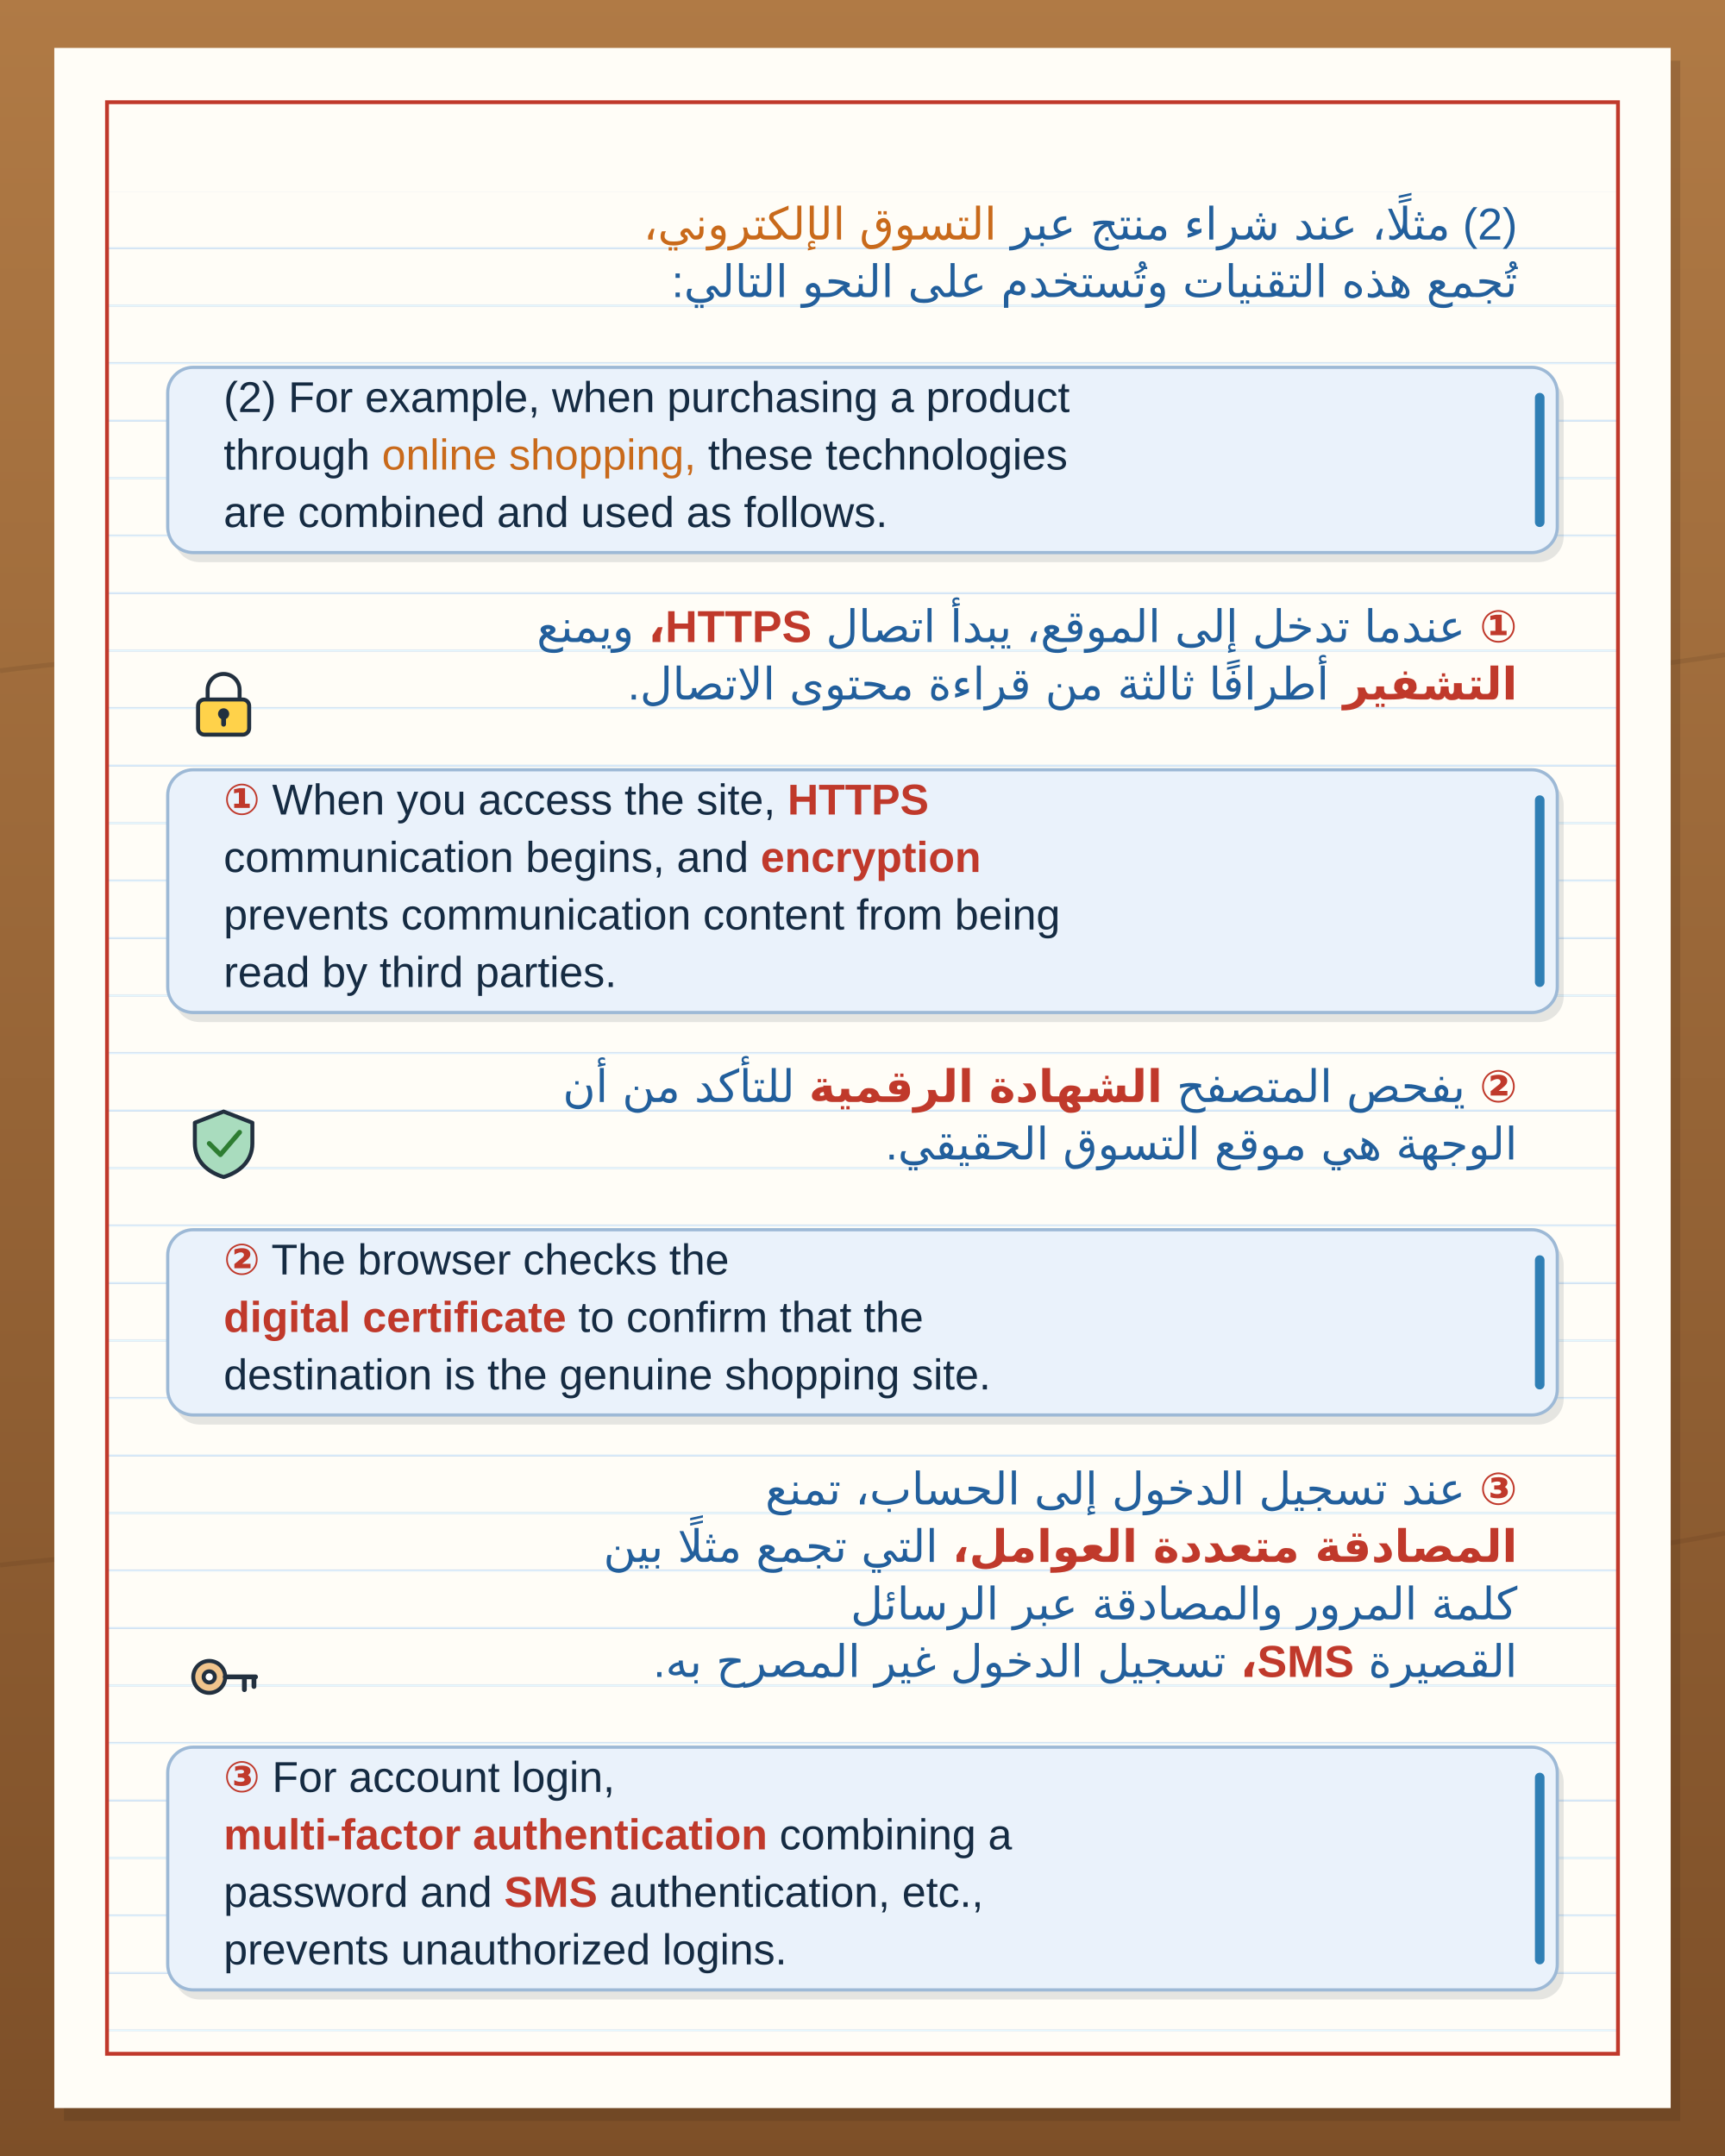
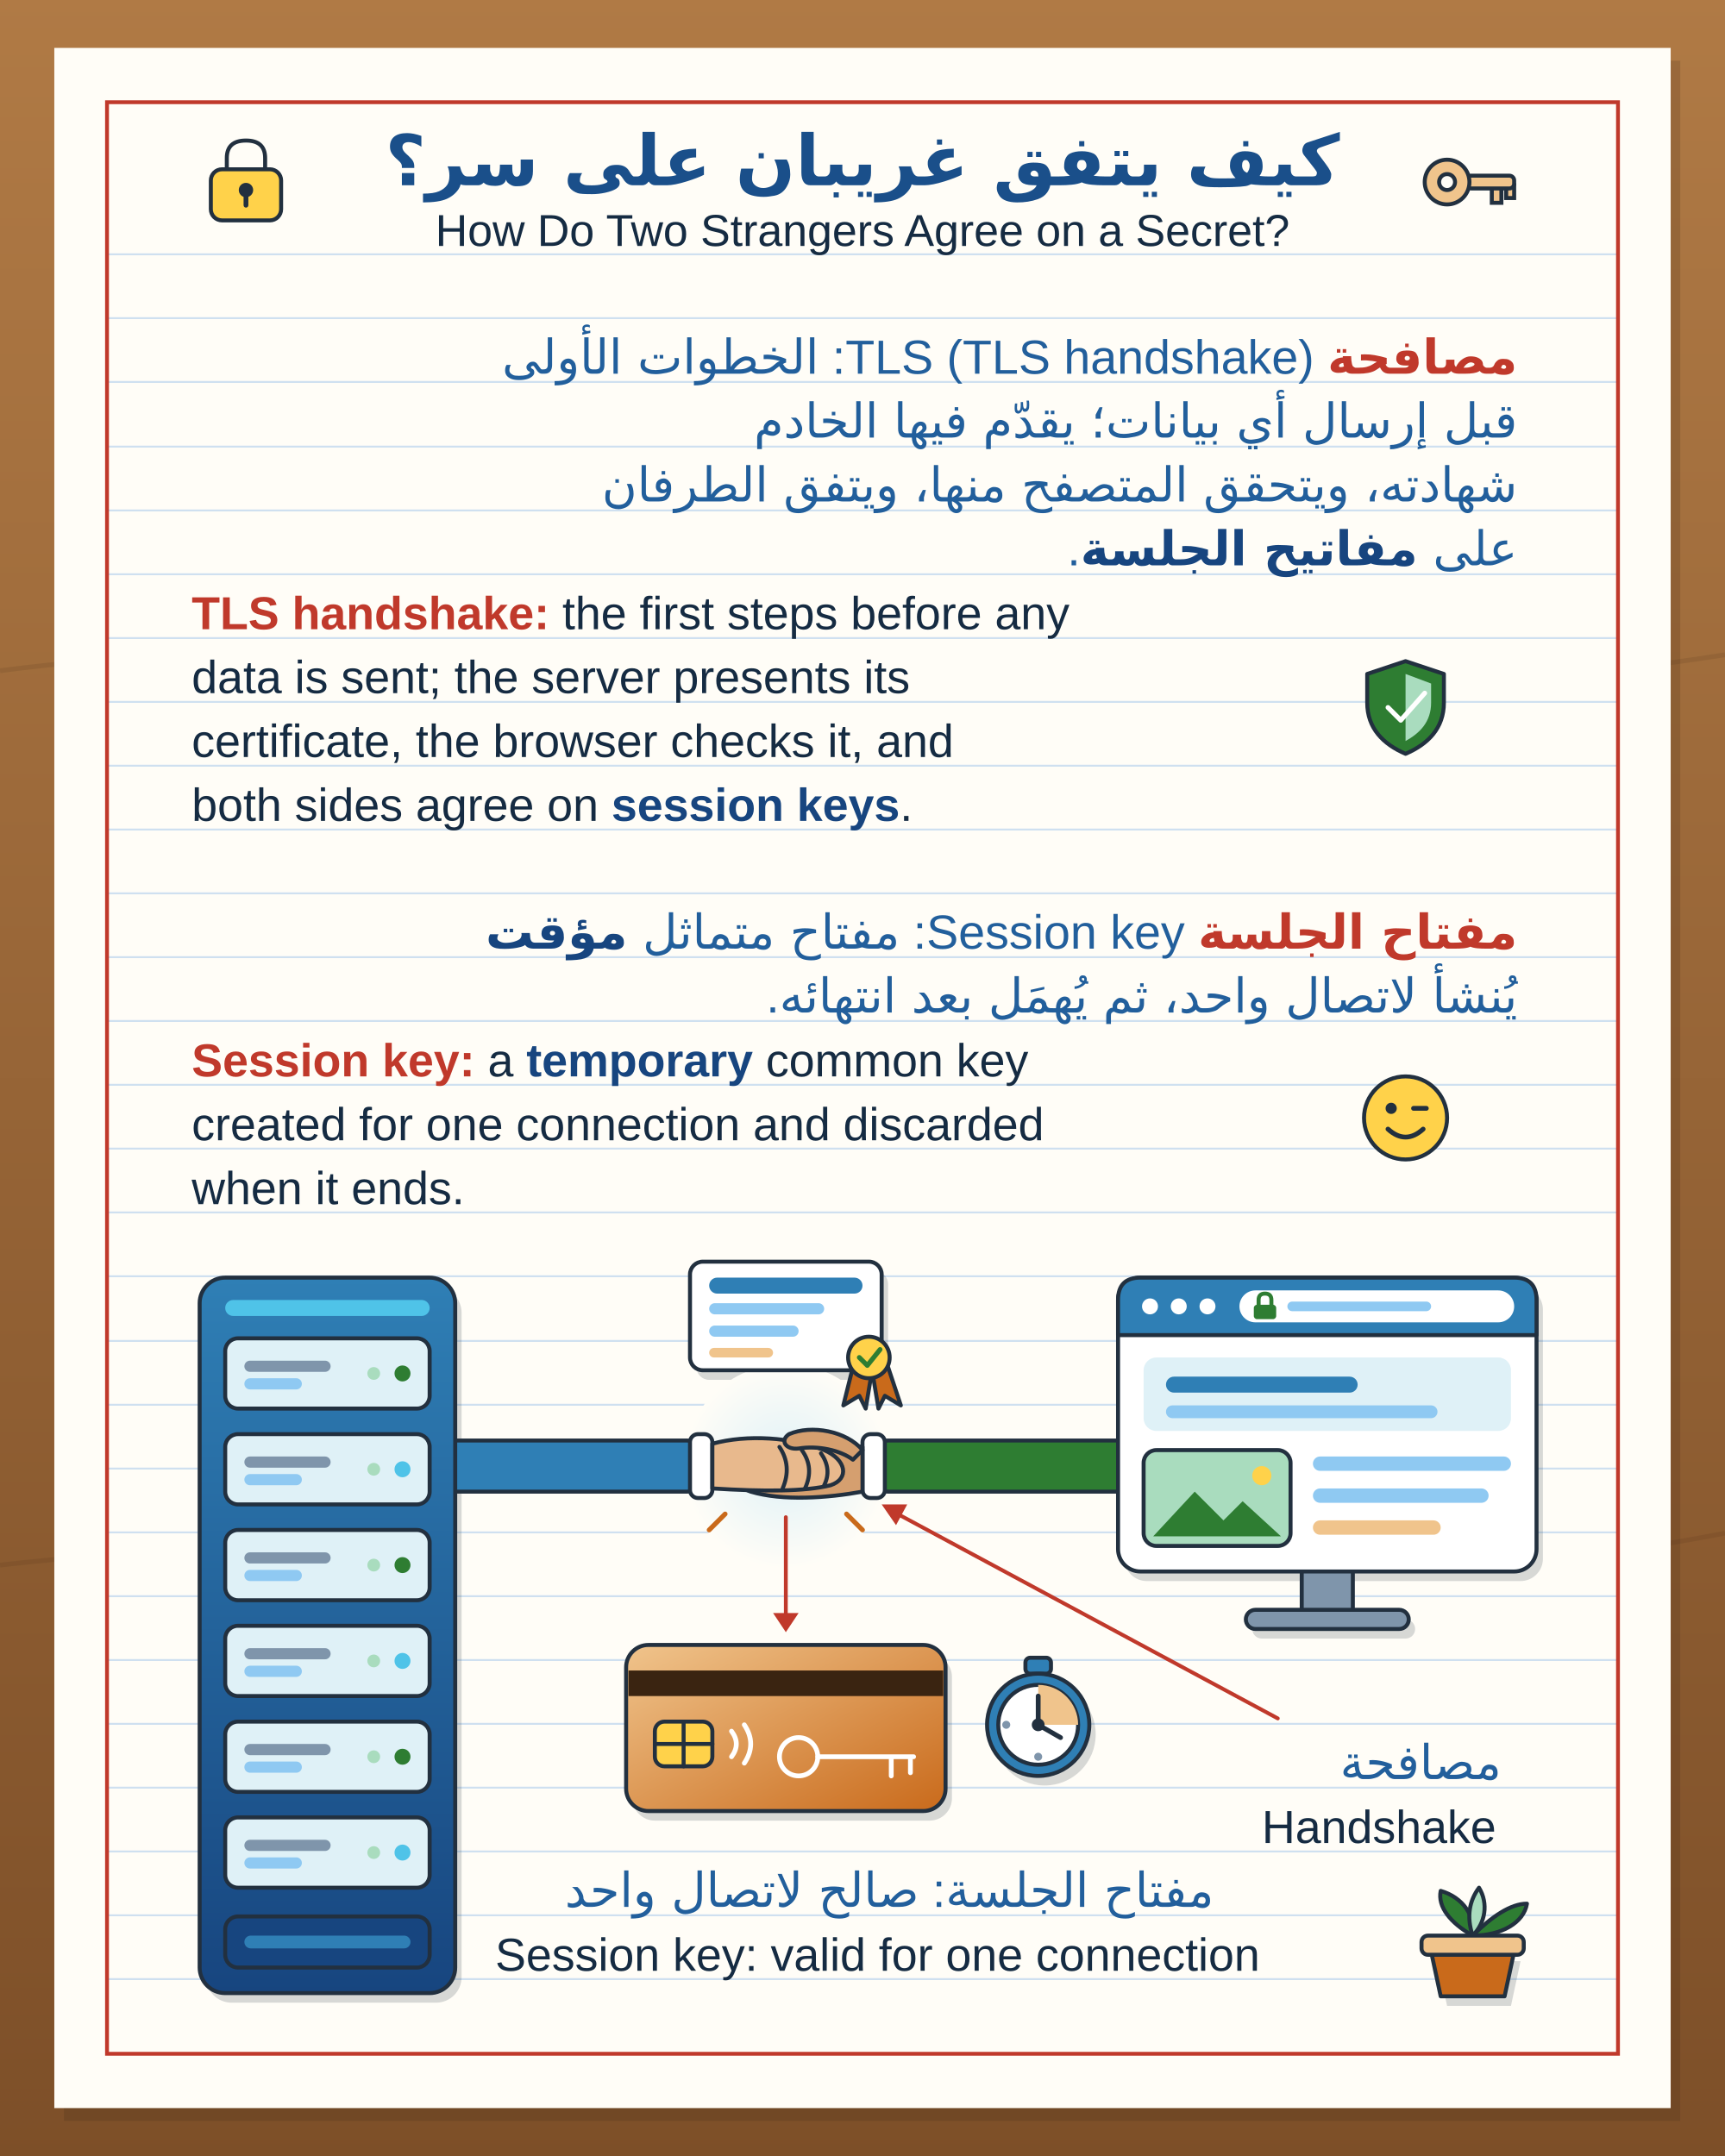
<svg xmlns="http://www.w3.org/2000/svg" width="1080" height="1350" viewBox="0 0 1080 1350" preserveAspectRatio="xMidYMid meet" style="width:100%;height:auto;max-width:1080px;display:block;margin:0 auto;">
  <defs>
    <linearGradient id="pmDesk" x1="0" y1="0" x2="0" y2="1">
      <stop offset="0" stop-color="#b07a45" />
      <stop offset="1" stop-color="#7d4f28" />
    </linearGradient>
-     <pattern id="pmRules" x="0" y="120" width="1080" height="36" patternUnits="userSpaceOnUse">
-       <line x1="0" y1="35.5" x2="1080" y2="35.5" stroke="#cfe0f0" stroke-width="1.4" />
+     <pattern id="pmRules" x="0" y="120" width="1080" height="40" patternUnits="userSpaceOnUse">
+       <line x1="0" y1="39.5" x2="1080" y2="39.5" stroke="#cfe0f0" stroke-width="1.4" />
    </pattern>
  </defs>
  <rect x="0" y="0" width="1080" height="1350" fill="url(#pmDesk)" />
  <path d="M0 420 C 300 380, 700 470, 1080 410" fill="none" stroke="#3a2411" stroke-width="3" opacity=".12" />
  <path d="M0 980 C 350 940, 720 1030, 1080 960" fill="none" stroke="#3a2411" stroke-width="3" opacity=".12" />
  <rect x="40" y="38" width="1012" height="1290" fill="#3a2411" opacity=".18" />
  <rect x="34" y="30" width="1012" height="1290" fill="#fffdf7" />
  <rect x="67" y="120" width="946" height="1152" fill="url(#pmRules)" />
  <rect x="67" y="64" width="946" height="1222" fill="none" stroke="#c0392b" stroke-width="2.4" />
-   <rect x="109" y="236" width="870" height="116" rx="16" fill="#22303f" opacity=".12" />
-   <rect x="109" y="488" width="870" height="152" rx="16" fill="#22303f" opacity=".12" />
-   <rect x="109" y="776" width="870" height="116" rx="16" fill="#22303f" opacity=".12" />
-   <rect x="109" y="1100" width="870" height="152" rx="16" fill="#22303f" opacity=".12" />
-   <rect x="105" y="230" width="870" height="116" rx="16" fill="#eaf2fb" stroke="#9db9d6" stroke-width="2" />
-   <rect x="961" y="246" width="6" height="84" rx="3" fill="#2f7fb5" />
-   <rect x="105" y="482" width="870" height="152" rx="16" fill="#eaf2fb" stroke="#9db9d6" stroke-width="2" />
-   <rect x="961" y="498" width="6" height="120" rx="3" fill="#2f7fb5" />
-   <rect x="105" y="770" width="870" height="116" rx="16" fill="#eaf2fb" stroke="#9db9d6" stroke-width="2" />
-   <rect x="961" y="786" width="6" height="84" rx="3" fill="#2f7fb5" />
-   <rect x="105" y="1094" width="870" height="152" rx="16" fill="#eaf2fb" stroke="#9db9d6" stroke-width="2" />
-   <rect x="961" y="1110" width="6" height="120" rx="3" fill="#2f7fb5" />
-   <g transform="translate(118 418)">
-     <path d="M12 20 V14 A10 10 0 0 1 32 14 V20" fill="none" stroke="#22303f" stroke-width="2.5" stroke-linecap="round" stroke-linejoin="round" />
-     <rect x="6" y="20" width="32" height="22" rx="4" fill="#ffd24a" stroke="#22303f" stroke-width="2.5" stroke-linejoin="round" />
-     <circle cx="22" cy="29" r="3.5" fill="#22303f" />
-     <rect x="20.5" y="30" width="3" height="7" rx="1.5" fill="#22303f" />
+   <g>
+     <defs>
+       <linearGradient id="ilRack" x1="0" y1="0" x2="0" y2="1">
+         <stop offset="0" stop-color="#2f7fb5" />
+         <stop offset="1" stop-color="#17457f" />
+       </linearGradient>
+       <linearGradient id="ilCard" x1="0" y1="0" x2="1" y2="1">
+         <stop offset="0" stop-color="#f0c48c" />
+         <stop offset="1" stop-color="#c96a1b" />
+       </linearGradient>
+       <radialGradient id="ilHalo" cx="0.5" cy="0.5" r="0.5">
+         <stop offset="0" stop-color="#dff1f7" />
+         <stop offset="1" stop-color="#fffdf7" />
+       </radialGradient>
+     </defs>
+     <rect x="129" y="806" width="160" height="448" rx="16" fill="#22303f" opacity=".18" />
+     <rect x="704" y="806" width="262" height="184" rx="14" fill="#22303f" opacity=".18" />
+     <rect x="784" y="1014" width="102" height="12" rx="6" fill="#22303f" opacity=".18" />
+     <rect x="436" y="796" width="120" height="68" rx="8" fill="#22303f" opacity=".18" />
+     <rect x="396" y="1036" width="200" height="104" rx="14" fill="#22303f" opacity=".18" />
+     <circle cx="654" cy="1086" r="32" fill="#22303f" opacity=".18" />
+     <polygon points="900,1228 952,1228 946,1256 906,1256" fill="#22303f" opacity=".18" />
+     <circle cx="492" cy="918" r="64" fill="url(#ilHalo)" />
+     <rect x="270" y="902" width="176" height="32" rx="16" fill="#2f7fb5" stroke="#22303f" stroke-width="2.5" stroke-linejoin="round" />
+     <rect x="540" y="902" width="176" height="32" rx="16" fill="#2e7d32" stroke="#22303f" stroke-width="2.5" stroke-linejoin="round" />
+     <rect x="125" y="800" width="160" height="448" rx="16" fill="url(#ilRack)" stroke="#22303f" stroke-width="2.5" stroke-linejoin="round" />
+     <rect x="141" y="814" width="128" height="10" rx="5" fill="#4fc3e8" />
+     <rect x="141" y="838" width="128" height="44" rx="8" fill="#dff1f7" stroke="#22303f" stroke-width="2.5" />
+     <rect x="141" y="898" width="128" height="44" rx="8" fill="#dff1f7" stroke="#22303f" stroke-width="2.5" />
+     <rect x="141" y="958" width="128" height="44" rx="8" fill="#dff1f7" stroke="#22303f" stroke-width="2.5" />
+     <rect x="141" y="1018" width="128" height="44" rx="8" fill="#dff1f7" stroke="#22303f" stroke-width="2.5" />
+     <rect x="141" y="1078" width="128" height="44" rx="8" fill="#dff1f7" stroke="#22303f" stroke-width="2.5" />
+     <rect x="141" y="1138" width="128" height="44" rx="8" fill="#dff1f7" stroke="#22303f" stroke-width="2.5" />
+     <rect x="153" y="852" width="54" height="7" rx="3.5" fill="#7f95ab" />
+     <rect x="153" y="863" width="36" height="7" rx="3.5" fill="#8fc9f2" />
+     <rect x="153" y="912" width="54" height="7" rx="3.5" fill="#7f95ab" />
+     <rect x="153" y="923" width="36" height="7" rx="3.5" fill="#8fc9f2" />
+     <rect x="153" y="972" width="54" height="7" rx="3.5" fill="#7f95ab" />
+     <rect x="153" y="983" width="36" height="7" rx="3.5" fill="#8fc9f2" />
+     <rect x="153" y="1032" width="54" height="7" rx="3.5" fill="#7f95ab" />
+     <rect x="153" y="1043" width="36" height="7" rx="3.5" fill="#8fc9f2" />
+     <rect x="153" y="1092" width="54" height="7" rx="3.5" fill="#7f95ab" />
+     <rect x="153" y="1103" width="36" height="7" rx="3.5" fill="#8fc9f2" />
+     <rect x="153" y="1152" width="54" height="7" rx="3.5" fill="#7f95ab" />
+     <rect x="153" y="1163" width="36" height="7" rx="3.5" fill="#8fc9f2" />
+     <circle cx="234" cy="860" r="4" fill="#a9dcbe" />
+     <circle cx="252" cy="860" r="5" fill="#2e7d32" />
+     <circle cx="234" cy="920" r="4" fill="#a9dcbe" />
+     <circle cx="252" cy="920" r="5" fill="#4fc3e8" />
+     <circle cx="234" cy="980" r="4" fill="#a9dcbe" />
+     <circle cx="252" cy="980" r="5" fill="#2e7d32" />
+     <circle cx="234" cy="1040" r="4" fill="#a9dcbe" />
+     <circle cx="252" cy="1040" r="5" fill="#4fc3e8" />
+     <circle cx="234" cy="1100" r="4" fill="#a9dcbe" />
+     <circle cx="252" cy="1100" r="5" fill="#2e7d32" />
+     <circle cx="234" cy="1160" r="4" fill="#a9dcbe" />
+     <circle cx="252" cy="1160" r="5" fill="#4fc3e8" />
+     <rect x="141" y="1200" width="128" height="32" rx="8" fill="#17457f" stroke="#22303f" stroke-width="2.5" />
+     <rect x="153" y="1212" width="104" height="8" rx="4" fill="#2f7fb5" />
+     <rect x="815" y="982" width="32" height="28" fill="#7f95ab" stroke="#22303f" stroke-width="2.5" />
+     <rect x="780" y="1008" width="102" height="12" rx="6" fill="#7f95ab" stroke="#22303f" stroke-width="2.5" />
+     <rect x="700" y="800" width="262" height="184" rx="14" fill="#ffffff" stroke="#22303f" stroke-width="2.5" stroke-linejoin="round" />
+     <path d="M714 800 H948 Q962 800 962 814 V836 H700 V814 Q700 800 714 800 Z" fill="#2f7fb5" stroke="#22303f" stroke-width="2.5" stroke-linejoin="round" />
+     <circle cx="720" cy="818" r="5" fill="#ffffff" />
+     <circle cx="738" cy="818" r="5" fill="#ffffff" />
+     <circle cx="756" cy="818" r="5" fill="#ffffff" />
+     <rect x="776" y="808" width="172" height="20" rx="10" fill="#ffffff" />
+     <path d="M788 818 V814 Q788 810 792 810 Q796 810 796 814 V818" fill="none" stroke="#2e7d32" stroke-width="2.5" stroke-linecap="round" />
+     <rect x="785" y="817" width="14" height="9" rx="2" fill="#2e7d32" />
+     <rect x="806" y="815" width="90" height="6" rx="3" fill="#8fc9f2" />
+     <rect x="716" y="850" width="230" height="46" rx="8" fill="#dff1f7" />
+     <rect x="730" y="862" width="120" height="10" rx="5" fill="#2f7fb5" />
+     <rect x="730" y="880" width="170" height="8" rx="4" fill="#8fc9f2" />
+     <rect x="716" y="908" width="92" height="60" rx="8" fill="#a9dcbe" stroke="#22303f" stroke-width="2.5" />
+     <path d="M722 962 L748 934 L766 952 L778 940 L802 962 Z" fill="#2e7d32" />
+     <circle cx="790" cy="924" r="6" fill="#ffd24a" />
+     <rect x="822" y="912" width="124" height="9" rx="4.5" fill="#8fc9f2" />
+     <rect x="822" y="932" width="110" height="9" rx="4.5" fill="#8fc9f2" />
+     <rect x="822" y="952" width="80" height="9" rx="4.5" fill="#f0c48c" />
+     <rect x="432" y="898" width="14" height="40" rx="5" fill="#ffffff" stroke="#22303f" stroke-width="2.5" />
+     <rect x="540" y="898" width="14" height="40" rx="5" fill="#ffffff" stroke="#22303f" stroke-width="2.5" />
+     <path d="M540 906 C516 902 488 904 468 912 C456 918 458 930 470 934 C490 940 518 938 540 934 Z" fill="#d59f6f" stroke="#22303f" stroke-width="2.5" stroke-linejoin="round" />
+     <path d="M446 904 C468 898 496 900 516 908 C530 914 532 926 520 930 C504 934 478 934 446 932 Z" fill="#e8b98d" stroke="#22303f" stroke-width="2.5" stroke-linejoin="round" />
+     <path d="M488 906 Q496 918 490 932 M502 908 Q510 919 504 932 M514 910 Q521 920 516 930" fill="none" stroke="#22303f" stroke-width="2.5" stroke-linecap="round" />
+     <path d="M540 908 C530 896 508 892 494 898 C488 902 492 908 500 907 C512 905 526 908 534 914 Z" fill="#d59f6f" stroke="#22303f" stroke-width="2.5" stroke-linejoin="round" />
+     <path d="M454 948 L444 958 M530 948 L540 958" fill="none" stroke="#c96a1b" stroke-width="3" stroke-linecap="round" />
+     <rect x="432" y="790" width="120" height="68" rx="8" fill="#ffffff" stroke="#22303f" stroke-width="2.5" />
+     <rect x="444" y="800" width="96" height="10" rx="5" fill="#2f7fb5" />
+     <rect x="444" y="816" width="72" height="7" rx="3.5" fill="#8fc9f2" />
+     <rect x="444" y="830" width="56" height="7" rx="3.5" fill="#8fc9f2" />
+     <rect x="444" y="844" width="40" height="6" rx="3" fill="#f0c48c" />
+     <polygon points="534,856 528,880 538,874 542,882 546,858" fill="#c96a1b" stroke="#22303f" stroke-width="2.5" stroke-linejoin="round" />
+     <polygon points="546,858 550,882 554,874 564,880 556,856" fill="#c96a1b" stroke="#22303f" stroke-width="2.5" stroke-linejoin="round" />
+     <circle cx="544" cy="850" r="13" fill="#ffd24a" stroke="#22303f" stroke-width="2.5" />
+     <path d="M538 850 L543 855 L551 845" fill="none" stroke="#2e7d32" stroke-width="3" stroke-linecap="round" stroke-linejoin="round" />
+     <path d="M492 950 V1010" fill="none" stroke="#c0392b" stroke-width="2.4" stroke-linecap="round" />
+     <polygon points="484,1010 500,1010 492,1022" fill="#c0392b" />
+     <rect x="392" y="1030" width="200" height="104" rx="14" fill="url(#ilCard)" stroke="#22303f" stroke-width="2.5" />
+     <rect x="393.5" y="1046" width="197" height="16" fill="#3a2411" />
+     <rect x="410" y="1078" width="36" height="28" rx="6" fill="#ffd24a" stroke="#22303f" stroke-width="2.5" />
+     <path d="M410 1092 H446 M428 1078 V1106" fill="none" stroke="#22303f" stroke-width="2.5" stroke-linecap="round" />
+     <path d="M458 1084 Q464 1092 458 1100 M466 1080 Q474 1092 466 1104" fill="none" stroke="#ffffff" stroke-width="3" stroke-linecap="round" />
+     <circle cx="500" cy="1100" r="12" fill="none" stroke="#ffffff" stroke-width="3" />
+     <path d="M512 1100 H572 M558 1100 V1112 M570 1100 V1110" fill="none" stroke="#ffffff" stroke-width="3" stroke-linecap="round" />
+     <rect x="642" y="1038" width="16" height="10" rx="3" fill="#2f7fb5" stroke="#22303f" stroke-width="2.5" />
+     <circle cx="650" cy="1080" r="32" fill="#2f7fb5" stroke="#22303f" stroke-width="2.5" />
+     <circle cx="650" cy="1080" r="25" fill="#ffffff" stroke="#22303f" stroke-width="2.5" />
+     <path d="M650 1080 V1055 A25 25 0 0 1 675 1080 Z" fill="#f0c48c" />
+     <circle cx="650" cy="1100" r="2.5" fill="#7f95ab" />
+     <circle cx="630" cy="1080" r="2.5" fill="#7f95ab" />
+     <path d="M650 1080 V1062 M650 1080 L664 1088" fill="none" stroke="#22303f" stroke-width="3" stroke-linecap="round" />
+     <circle cx="650" cy="1080" r="4" fill="#22303f" />
+     <path d="M922 1212 C908 1204 900 1194 902 1184 C916 1188 924 1200 922 1212 Z" fill="#2e7d32" stroke="#22303f" stroke-width="2.5" stroke-linejoin="round" />
+     <path d="M922 1212 C934 1200 946 1192 956 1192 C954 1204 940 1212 922 1212 Z" fill="#2e7d32" stroke="#22303f" stroke-width="2.5" stroke-linejoin="round" />
+     <path d="M922 1212 C918 1200 920 1190 926 1182 C932 1192 930 1204 922 1212 Z" fill="#a9dcbe" stroke="#22303f" stroke-width="2.5" stroke-linejoin="round" />
+     <polygon points="896,1222 948,1222 942,1250 902,1250" fill="#c96a1b" stroke="#22303f" stroke-width="2.5" stroke-linejoin="round" />
+     <rect x="890" y="1212" width="64" height="12" rx="4" fill="#f0c48c" stroke="#22303f" stroke-width="2.5" />
+     <path d="M800 1076 L562 948" fill="none" stroke="#c0392b" stroke-width="2.4" stroke-linecap="round" />
+     <polygon points="552,942 568,942 561,955" fill="#c0392b" />
  </g>
-   <g transform="translate(118 694)">
-     <path d="M22 2 L40 9 V22 C40 33 32 40 22 43 C12 40 4 33 4 22 V9 Z" fill="#a9dcbe" stroke="#22303f" stroke-width="2.5" stroke-linecap="round" stroke-linejoin="round" />
-     <path d="M13 22 L20 29 L32 15" fill="none" stroke="#2e7d32" stroke-width="3" stroke-linecap="round" stroke-linejoin="round" />
+   <g transform="translate(126 82)">
+     <path d="M16 24 V17 Q16 6 28 6 Q40 6 40 17 V24" fill="none" stroke="#22303f" stroke-width="2.5" stroke-linecap="round" />
+     <rect x="6" y="24" width="44" height="32" rx="7" fill="#ffd24a" stroke="#22303f" stroke-width="2.5" />
+     <circle cx="28" cy="37" r="4.5" fill="#22303f" />
+     <rect x="26.5" y="39" width="3" height="9" rx="1.5" fill="#22303f" />
  </g>
-   <g transform="translate(118 1028)">
-     <circle cx="13" cy="22" r="10" fill="#f0c48c" stroke="#22303f" stroke-width="2.5" />
-     <circle cx="13" cy="22" r="3.5" fill="#ffffff" stroke="#22303f" stroke-width="2.5" />
-     <path d="M23 22 H42 M35 22 V30 M41 22 V28" fill="none" stroke="#22303f" stroke-width="3" stroke-linecap="round" stroke-linejoin="round" />
+   <g transform="translate(890 96)">
+     <rect x="44" y="20" width="6" height="11" fill="#f0c48c" stroke="#22303f" stroke-width="2.5" />
+     <rect x="53" y="20" width="5" height="8" fill="#f0c48c" stroke="#22303f" stroke-width="2.5" />
+     <rect x="28" y="14" width="30" height="8" rx="3" fill="#f0c48c" stroke="#22303f" stroke-width="2.5" />
+     <circle cx="16" cy="18" r="14" fill="#f0c48c" stroke="#22303f" stroke-width="2.5" />
+     <circle cx="16" cy="18" r="5" fill="#fffdf7" stroke="#22303f" stroke-width="2.5" />
  </g>
-   <text x="950" y="150" direction="rtl" unicode-bidi="plaintext" text-anchor="start" font-family="Tahoma, Arial, Segoe UI, sans-serif" font-size="28" fill="#225f9c">
-     <tspan x="950" dy="0">(2) مثلًا، عند شراء منتج عبر <tspan fill="#c96a1b">التسوق الإلكتروني،</tspan>
+   <g transform="translate(852 412)">
+     <path d="M28 2 L52 10 V28 C52 44 42 54 28 60 C14 54 4 44 4 28 V10 Z" fill="#2e7d32" stroke="#22303f" stroke-width="2.5" stroke-linejoin="round" />
+     <path d="M28 10 L44 16 V28 C44 40 37 47 28 52 Z" fill="#a9dcbe" />
+     <path d="M17 31 L25 39 L40 22" fill="none" stroke="#ffffff" stroke-width="3" stroke-linecap="round" stroke-linejoin="round" />
+   </g>
+   <g transform="translate(880 700)">
+     <circle cx="0" cy="0" r="26" fill="#ffd24a" stroke="#22303f" stroke-width="2.5" />
+     <circle cx="-9" cy="-6" r="3.5" fill="#22303f" />
+     <path d="M 5 -6 L 13 -6" fill="none" stroke="#22303f" stroke-width="3" stroke-linecap="round" />
+     <path d="M -11 7 Q 0 17 11 7" fill="none" stroke="#22303f" stroke-width="3" stroke-linecap="round" />
+   </g>
+   <text x="540" y="116" direction="rtl" unicode-bidi="plaintext" text-anchor="middle" font-family="Tahoma, Arial, Segoe UI, sans-serif" font-size="44" font-weight="bold" fill="#1a4f8a">كيف يتفق غريبان على سر؟</text>
+   <text x="540" y="154" direction="ltr" unicode-bidi="plaintext" text-anchor="middle" font-family="Segoe Print, Comic Sans MS, Arial, sans-serif" font-size="28" font-weight="normal" fill="#152b42">How Do Two Strangers Agree on a Secret?</text>
+   <text x="950" y="234" direction="rtl" unicode-bidi="plaintext" text-anchor="start" font-family="Tahoma, Arial, Segoe UI, sans-serif" font-size="30" fill="#225f9c">
+     <tspan x="950" dy="0">
+       <tspan font-weight="bold" fill="#c0392b">مصافحة</tspan> TLS (TLS handshake): الخطوات الأولى</tspan>
+     <tspan x="950" dy="40">قبل إرسال أي بيانات؛ يقدّم فيها الخادم</tspan>
+     <tspan x="950" dy="40">شهادته، ويتحقق المتصفح منها، ويتفق الطرفان</tspan>
+     <tspan x="950" dy="40">على <tspan font-weight="bold" fill="#17457f">مفاتيح الجلسة</tspan>.</tspan>
+   </text>
+   <text x="120" y="394" direction="ltr" unicode-bidi="plaintext" text-anchor="start" font-family="Segoe Print, Comic Sans MS, Arial, sans-serif" font-size="29" fill="#152b42">
+     <tspan x="120" dy="0">
+       <tspan font-weight="bold" fill="#c0392b">TLS handshake:</tspan> the first steps before any</tspan>
+     <tspan x="120" dy="40">data is sent; the server presents its</tspan>
+     <tspan x="120" dy="40">certificate, the browser checks it, and</tspan>
+     <tspan x="120" dy="40">both sides agree on <tspan font-weight="bold" fill="#17457f">session keys</tspan>.</tspan>
+   </text>
+   <text x="950" y="594" direction="rtl" unicode-bidi="plaintext" text-anchor="start" font-family="Tahoma, Arial, Segoe UI, sans-serif" font-size="30" fill="#225f9c">
+     <tspan x="950" dy="0">
+       <tspan font-weight="bold" fill="#c0392b">مفتاح الجلسة</tspan> Session key: مفتاح متماثل <tspan font-weight="bold" fill="#17457f">مؤقت</tspan>
    </tspan>
-     <tspan x="950" dy="36">تُجمع هذه التقنيات وتُستخدم على النحو التالي:</tspan>
+     <tspan x="950" dy="40">يُنشأ لاتصال واحد، ثم يُهمَل بعد انتهائه.</tspan>
  </text>
-   <text x="140" y="258" direction="ltr" unicode-bidi="plaintext" text-anchor="start" font-family="Segoe Print, Comic Sans MS, Arial, sans-serif" font-size="27" fill="#152b42">
-     <tspan x="140" dy="0">(2) For example, when purchasing a product</tspan>
-     <tspan x="140" dy="36">through <tspan fill="#c96a1b">online shopping,</tspan> these technologies</tspan>
-     <tspan x="140" dy="36">are combined and used as follows.</tspan>
+   <text x="120" y="674" direction="ltr" unicode-bidi="plaintext" text-anchor="start" font-family="Segoe Print, Comic Sans MS, Arial, sans-serif" font-size="29" fill="#152b42">
+     <tspan x="120" dy="0">
+       <tspan font-weight="bold" fill="#c0392b">Session key:</tspan> a <tspan font-weight="bold" fill="#17457f">temporary</tspan> common key</tspan>
+     <tspan x="120" dy="40">created for one connection and discarded</tspan>
+     <tspan x="120" dy="40">when it ends.</tspan>
  </text>
-   <text x="950" y="402" direction="rtl" unicode-bidi="plaintext" text-anchor="start" font-family="Tahoma, Arial, Segoe UI, sans-serif" font-size="28" fill="#225f9c">
-     <tspan x="950" dy="0">
-       <tspan font-weight="bold" fill="#c0392b">①</tspan> عندما تدخل إلى الموقع، يبدأ اتصال <tspan font-weight="bold" fill="#c0392b">HTTPS،</tspan> ويمنع</tspan>
-     <tspan x="950" dy="36">
-       <tspan font-weight="bold" fill="#c0392b">التشفير</tspan> أطرافًا ثالثة من قراءة محتوى الاتصال.</tspan>
-   </text>
-   <text x="140" y="510" direction="ltr" unicode-bidi="plaintext" text-anchor="start" font-family="Segoe Print, Comic Sans MS, Arial, sans-serif" font-size="27" fill="#152b42">
-     <tspan x="140" dy="0">
-       <tspan font-weight="bold" fill="#c0392b">①</tspan> When you access the site, <tspan font-weight="bold" fill="#c0392b">HTTPS</tspan>
-     </tspan>
-     <tspan x="140" dy="36">communication begins, and <tspan font-weight="bold" fill="#c0392b">encryption</tspan>
-     </tspan>
-     <tspan x="140" dy="36">prevents communication content from being</tspan>
-     <tspan x="140" dy="36">read by third parties.</tspan>
-   </text>
-   <text x="950" y="690" direction="rtl" unicode-bidi="plaintext" text-anchor="start" font-family="Tahoma, Arial, Segoe UI, sans-serif" font-size="28" fill="#225f9c">
-     <tspan x="950" dy="0">
-       <tspan font-weight="bold" fill="#c0392b">②</tspan> يفحص المتصفح <tspan font-weight="bold" fill="#c0392b">الشهادة الرقمية</tspan> للتأكد من أن</tspan>
-     <tspan x="950" dy="36">الوجهة هي موقع التسوق الحقيقي.</tspan>
-   </text>
-   <text x="140" y="798" direction="ltr" unicode-bidi="plaintext" text-anchor="start" font-family="Segoe Print, Comic Sans MS, Arial, sans-serif" font-size="27" fill="#152b42">
-     <tspan x="140" dy="0">
-       <tspan font-weight="bold" fill="#c0392b">②</tspan> The browser checks the</tspan>
-     <tspan x="140" dy="36">
-       <tspan font-weight="bold" fill="#c0392b">digital certificate</tspan> to confirm that the</tspan>
-     <tspan x="140" dy="36">destination is the genuine shopping site.</tspan>
-   </text>
-   <text x="950" y="942" direction="rtl" unicode-bidi="plaintext" text-anchor="start" font-family="Tahoma, Arial, Segoe UI, sans-serif" font-size="28" fill="#225f9c">
-     <tspan x="950" dy="0">
-       <tspan font-weight="bold" fill="#c0392b">③</tspan> عند تسجيل الدخول إلى الحساب، تمنع</tspan>
-     <tspan x="950" dy="36">
-       <tspan font-weight="bold" fill="#c0392b">المصادقة متعددة العوامل،</tspan> التي تجمع مثلًا بين</tspan>
-     <tspan x="950" dy="36">كلمة المرور والمصادقة عبر الرسائل</tspan>
-     <tspan x="950" dy="36">القصيرة <tspan font-weight="bold" fill="#c0392b">SMS،</tspan> تسجيل الدخول غير المصرح به.</tspan>
-   </text>
-   <text x="140" y="1122" direction="ltr" unicode-bidi="plaintext" text-anchor="start" font-family="Segoe Print, Comic Sans MS, Arial, sans-serif" font-size="27" fill="#152b42">
-     <tspan x="140" dy="0">
-       <tspan font-weight="bold" fill="#c0392b">③</tspan> For account login,</tspan>
-     <tspan x="140" dy="36">
-       <tspan font-weight="bold" fill="#c0392b">multi-factor authentication</tspan> combining a</tspan>
-     <tspan x="140" dy="36">password and <tspan font-weight="bold" fill="#c0392b">SMS</tspan> authentication, etc.,</tspan>
-     <tspan x="140" dy="36">prevents unauthorized logins.</tspan>
-   </text>
+   <text x="940" y="1114" direction="rtl" unicode-bidi="plaintext" text-anchor="start" font-family="Tahoma, Arial, Segoe UI, sans-serif" font-size="30" fill="#225f9c">مصافحة</text>
+   <text x="790" y="1154" direction="ltr" unicode-bidi="plaintext" text-anchor="start" font-family="Segoe Print, Comic Sans MS, Arial, sans-serif" font-size="29" fill="#152b42">Handshake</text>
+   <text x="760" y="1194" direction="rtl" unicode-bidi="plaintext" text-anchor="start" font-family="Tahoma, Arial, Segoe UI, sans-serif" font-size="30" fill="#225f9c">مفتاح الجلسة: صالح لاتصال واحد</text>
+   <text x="310" y="1234" direction="ltr" unicode-bidi="plaintext" text-anchor="start" font-family="Segoe Print, Comic Sans MS, Arial, sans-serif" font-size="29" fill="#152b42">Session key: valid for one connection</text>
</svg>
